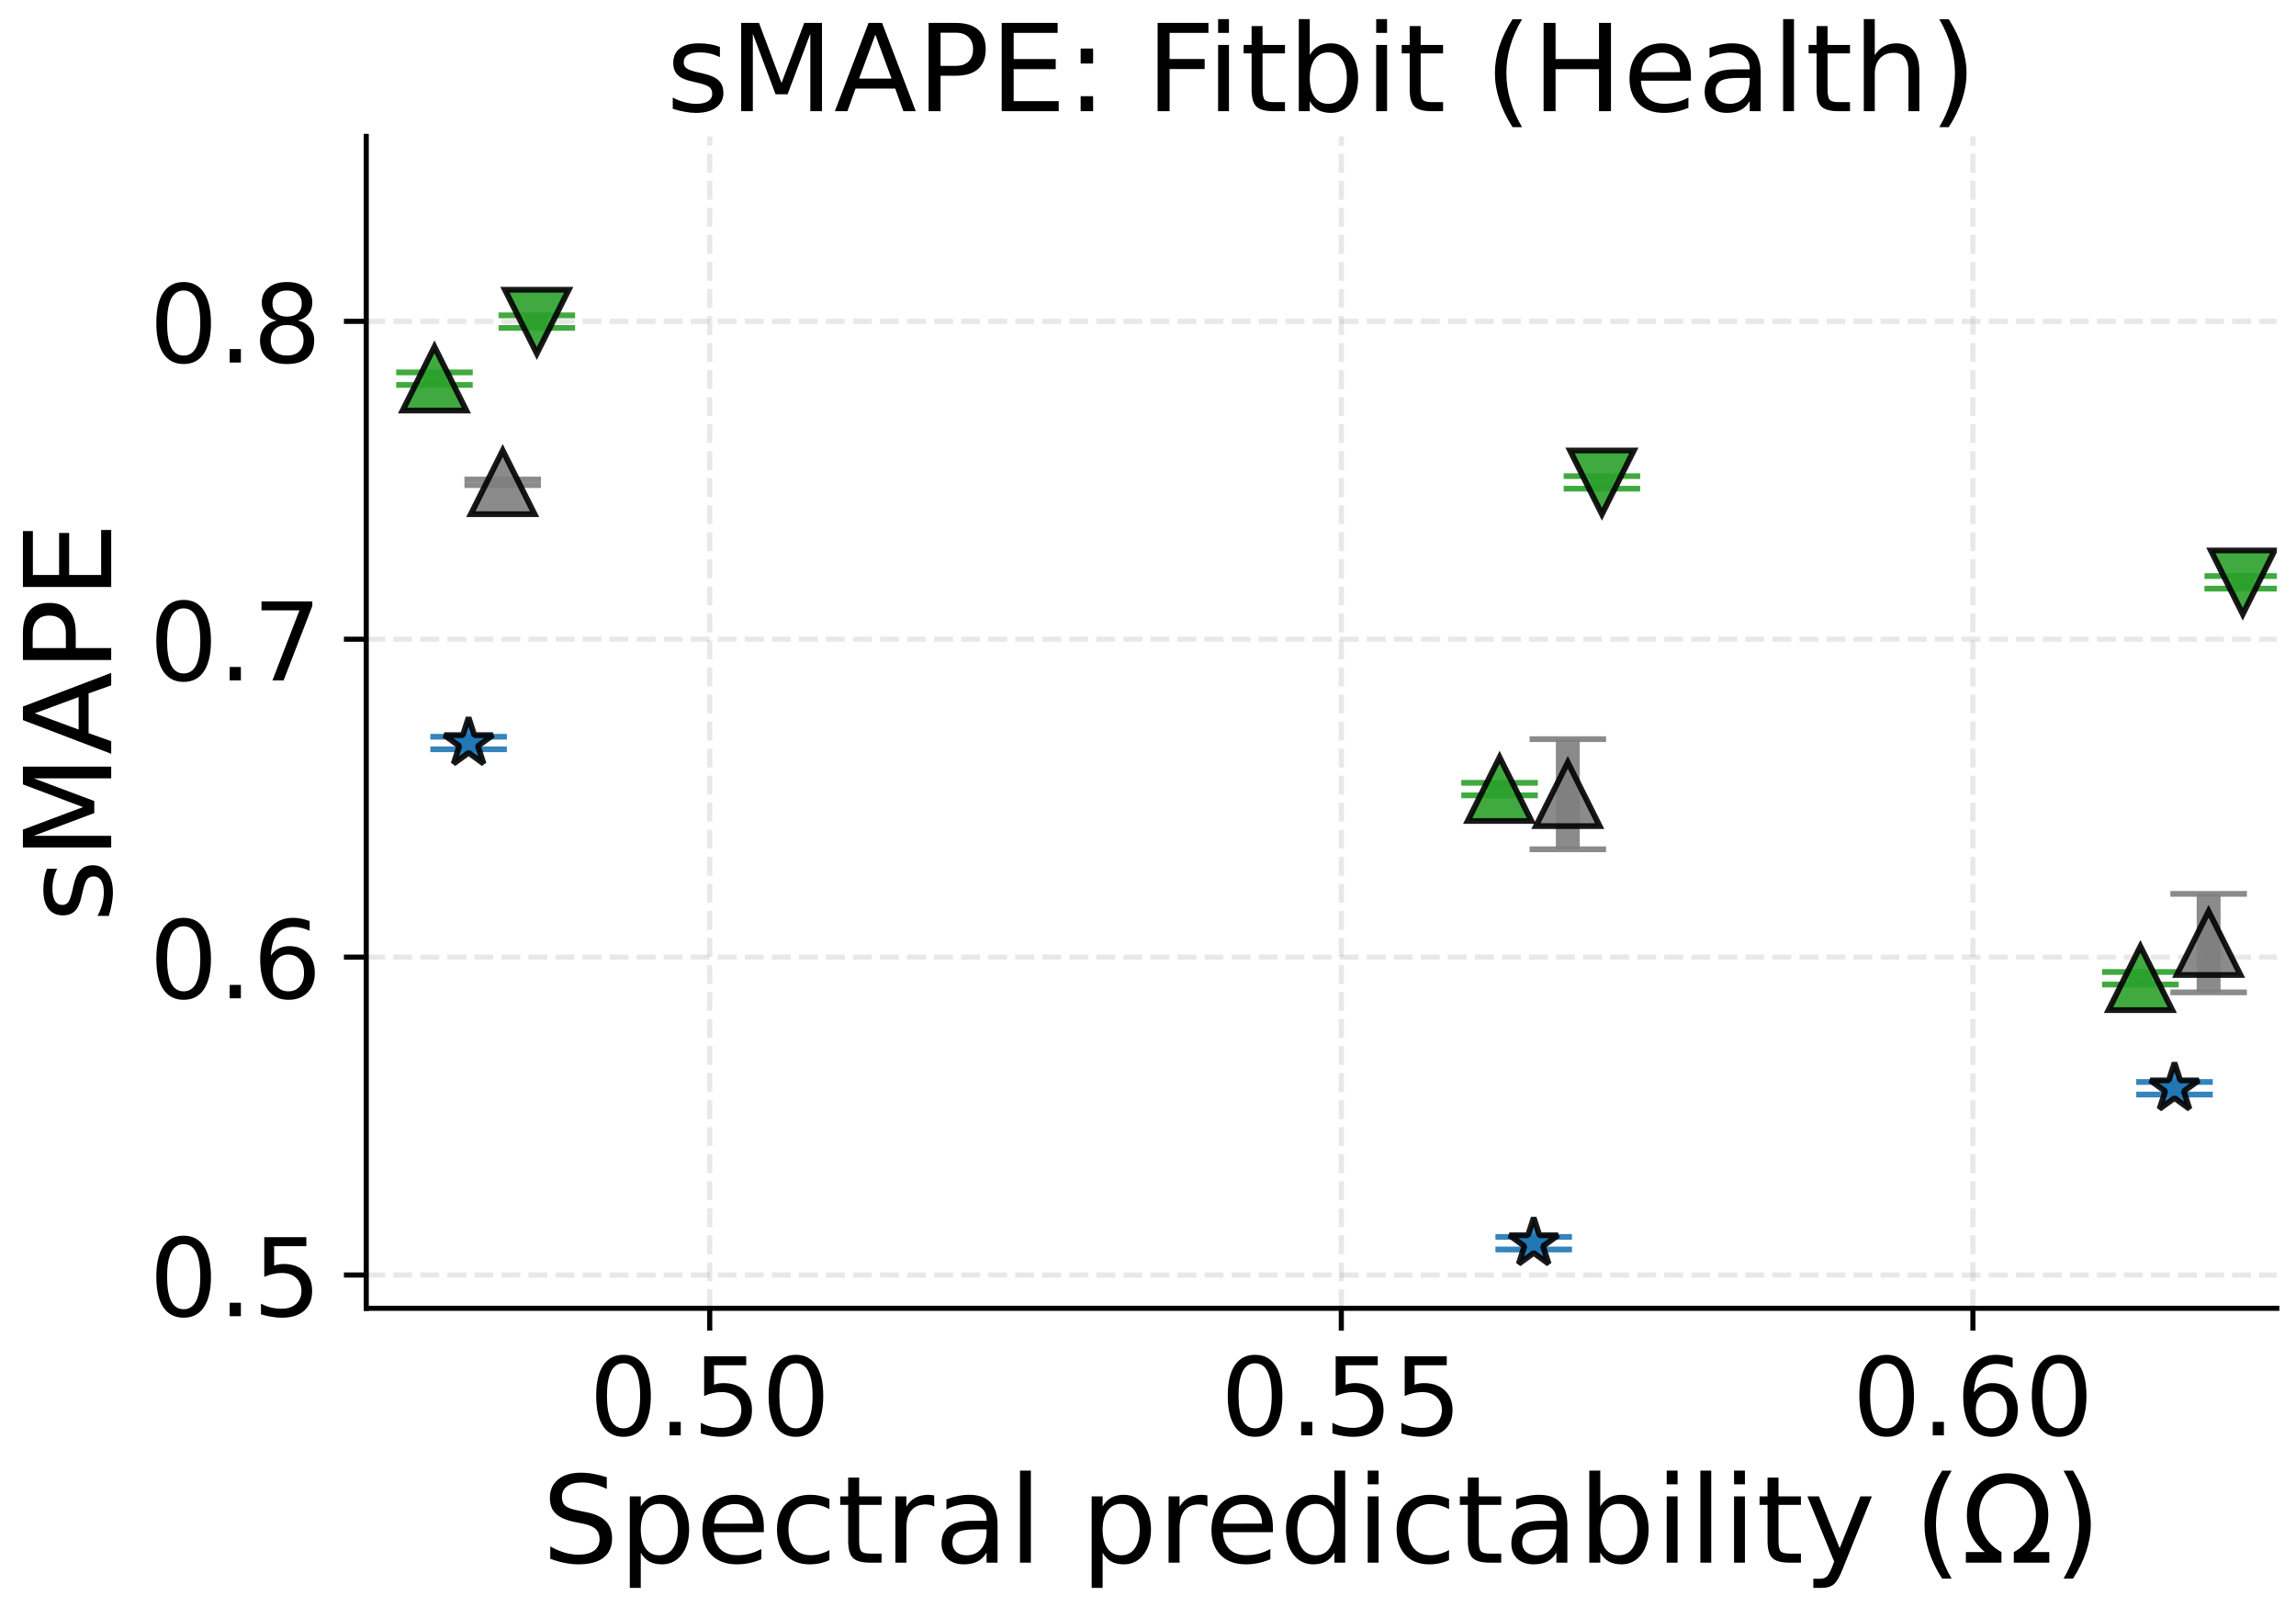
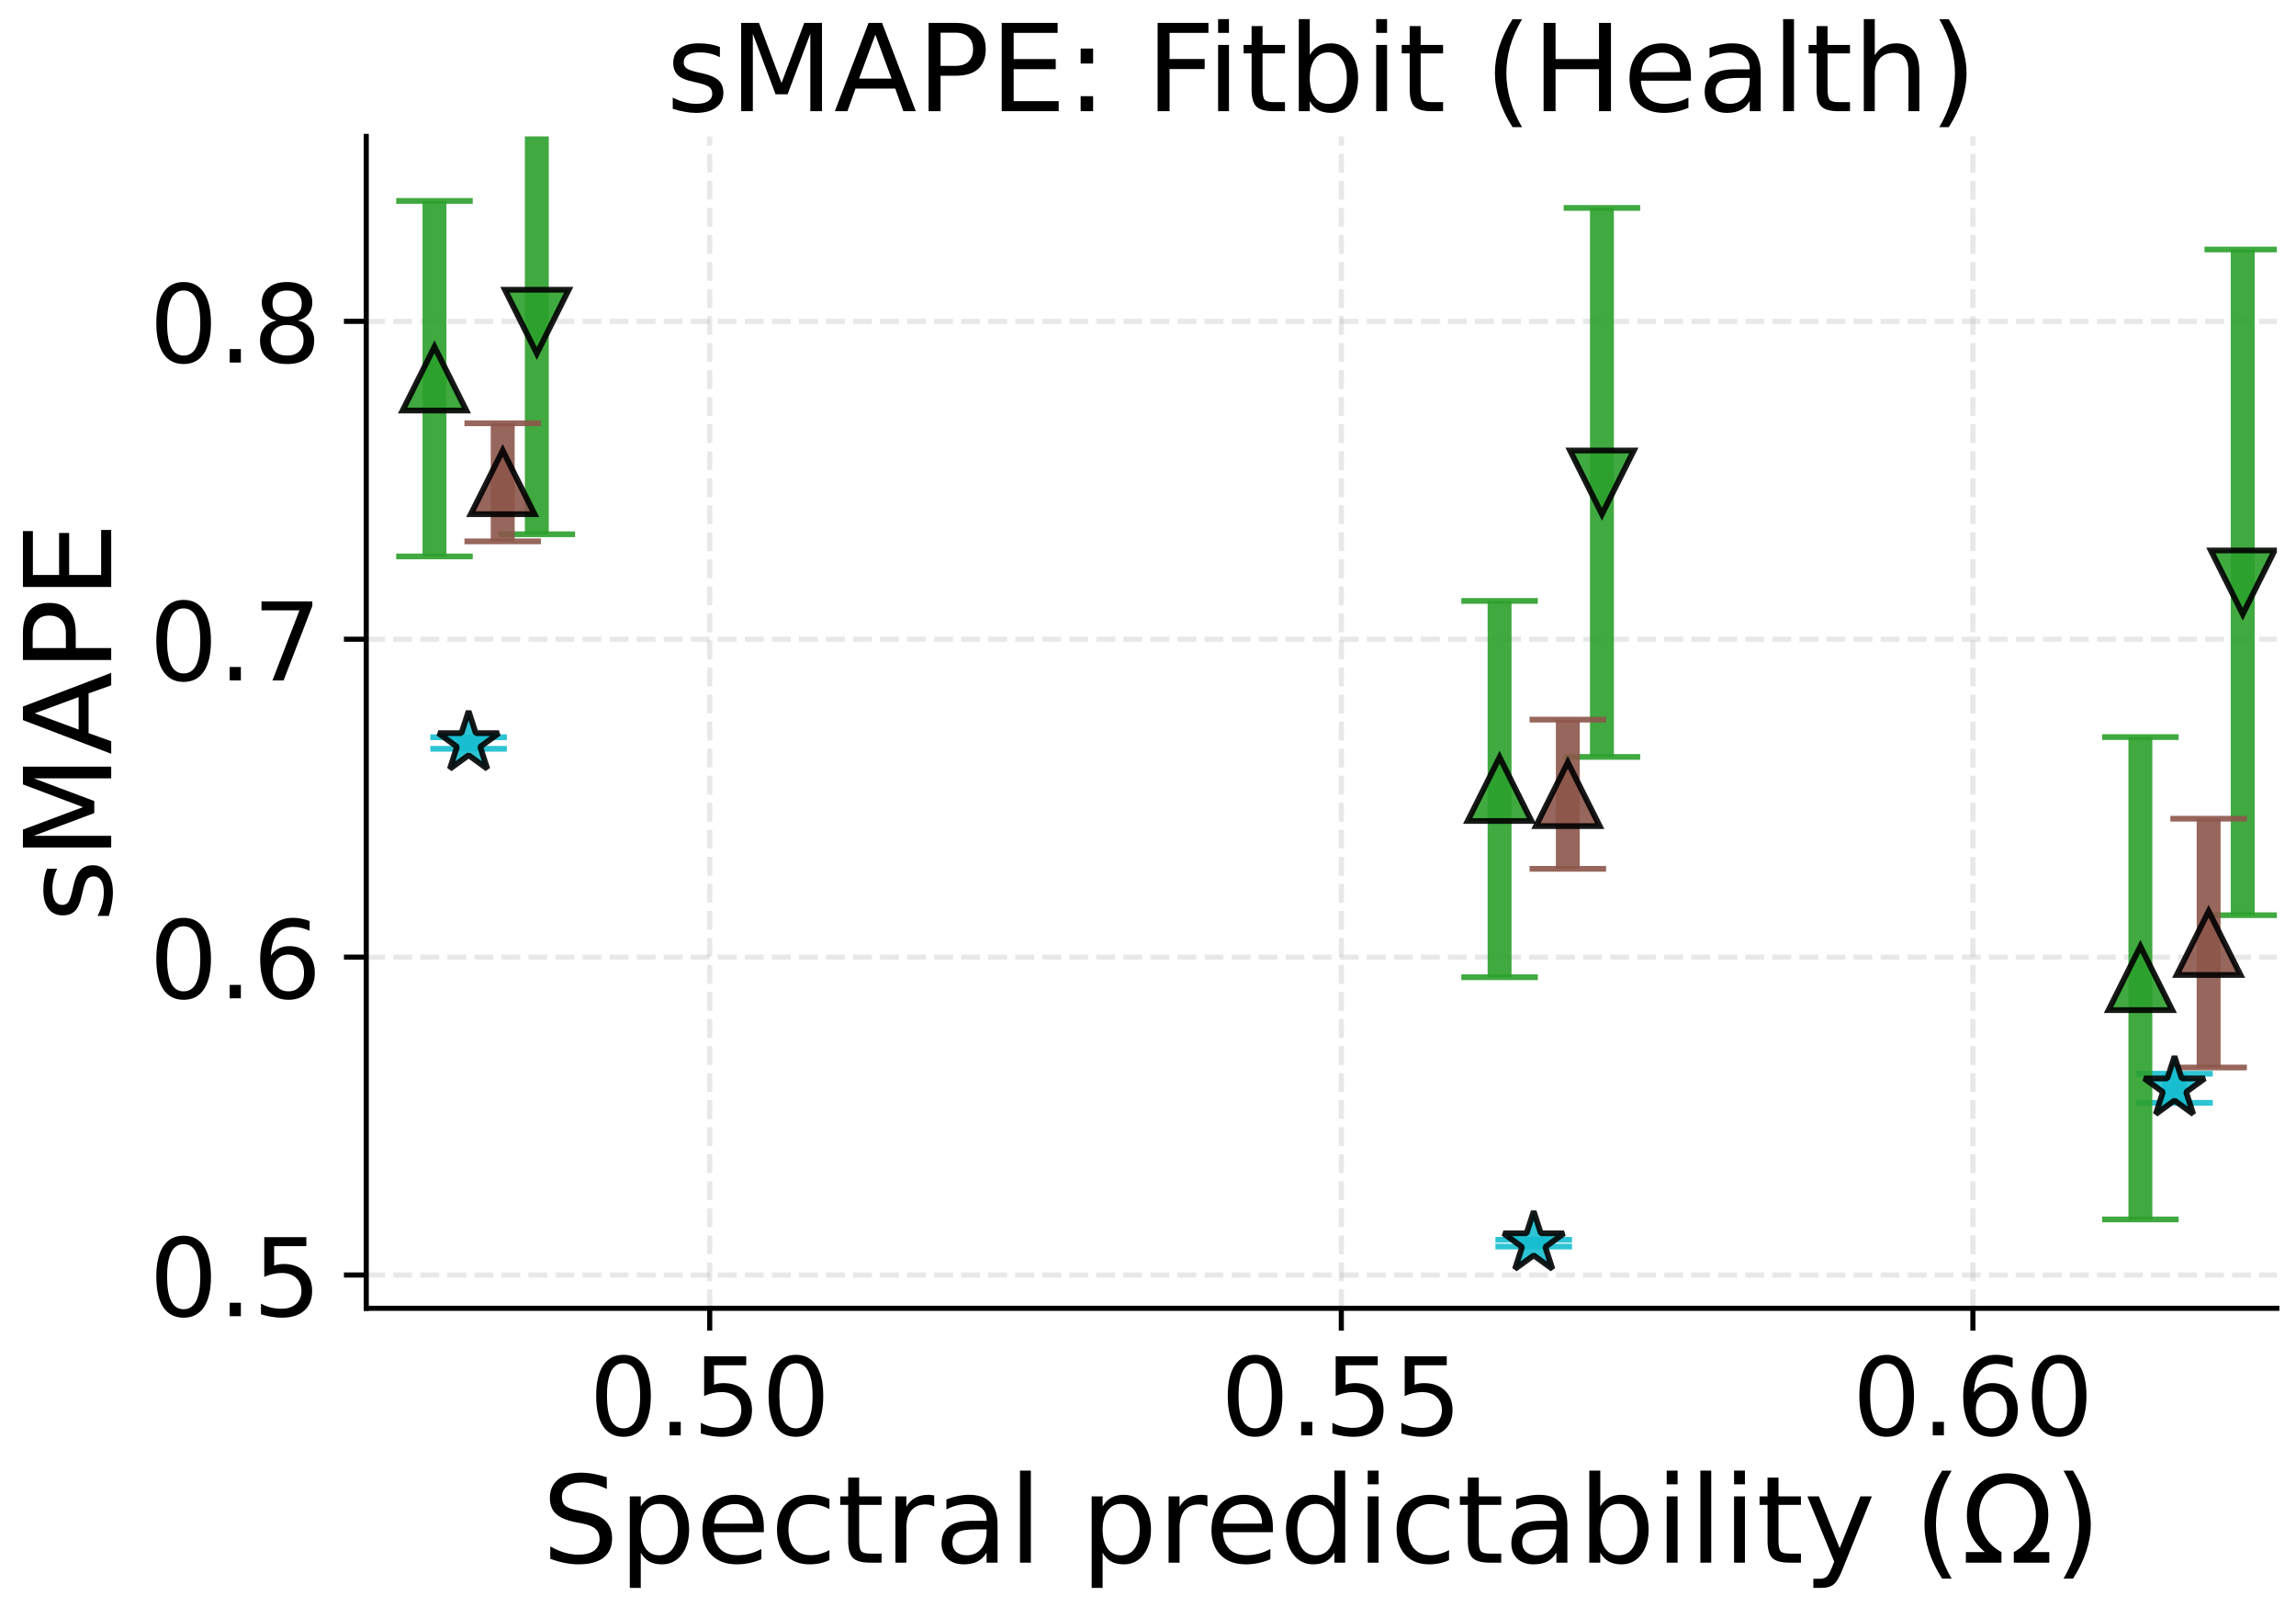
<svg xmlns="http://www.w3.org/2000/svg" xmlns:xlink="http://www.w3.org/1999/xlink" width="360pt" height="252pt" viewBox="0 0 360 252" version="1.1">
  <defs>
    <style type="text/css">*{stroke-linejoin: round; stroke-linecap: butt}</style>
  </defs>
  <g id="figure_1">
    <g id="patch_1">
      <path d="M 0 252  L 360 252  L 360 0  L 0 0  z " style="fill: #ffffff" />
    </g>
    <g id="axes_1">
      <g id="patch_2">
        <path d="M 57.424 205.159  L 357 205.159  L 357 21.389  L 57.424 21.389  z " style="fill: #ffffff" />
      </g>
      <g id="matplotlib.axis_1">
        <g id="xtick_1">
          <g id="line2d_1">
-             <path d="M 111.282 205.159  L 111.282 21.389  " clip-path="url(#p25c23a047a)" style="fill: none; stroke-dasharray: 2.96,1.28; stroke-dashoffset: 0; stroke: #b0b0b0; stroke-opacity: 0.3; stroke-width: 0.8" />
+             <path d="M 111.282 205.159  L 111.282 21.389  " clip-path="url(#p6c8e193298)" style="fill: none; stroke-dasharray: 2.96,1.28; stroke-dashoffset: 0; stroke: #b0b0b0; stroke-opacity: 0.3; stroke-width: 0.8" />
          </g>
          <g id="line2d_2">
            <defs>
-               <path id="mb952ba8c72" d="M 0 0  L 0 3.5  " style="stroke: #000000; stroke-width: 0.8" />
+               <path id="m7d3d516795" d="M 0 0  L 0 3.5  " style="stroke: #000000; stroke-width: 0.8" />
            </defs>
            <g>
-               <use xlink:href="#mb952ba8c72" x="111.282" y="205.159" style="stroke: #000000; stroke-width: 0.8" />
+               <use xlink:href="#m7d3d516795" x="111.282" y="205.159" style="stroke: #000000; stroke-width: 0.8" />
            </g>
          </g>
          <g id="text_1">
            <text style="font: 17px 'DejaVu Sans', 'Bitstream Vera Sans', 'Computer Modern Sans Serif', 'Lucida Grande', 'Verdana', 'Geneva', 'Lucid', 'Arial', 'Helvetica', 'Avant Garde', sans-serif; text-anchor: middle" x="111.282" y="225.076" transform="rotate(-0 111.2821 225.0759)">0.50</text>
          </g>
        </g>
        <g id="xtick_2">
          <g id="line2d_3">
-             <path d="M 210.311 205.159  L 210.311 21.389  " clip-path="url(#p25c23a047a)" style="fill: none; stroke-dasharray: 2.96,1.28; stroke-dashoffset: 0; stroke: #b0b0b0; stroke-opacity: 0.3; stroke-width: 0.8" />
+             <path d="M 210.311 205.159  L 210.311 21.389  " clip-path="url(#p6c8e193298)" style="fill: none; stroke-dasharray: 2.96,1.28; stroke-dashoffset: 0; stroke: #b0b0b0; stroke-opacity: 0.3; stroke-width: 0.8" />
          </g>
          <g id="line2d_4">
            <g>
-               <use xlink:href="#mb952ba8c72" x="210.311" y="205.159" style="stroke: #000000; stroke-width: 0.8" />
+               <use xlink:href="#m7d3d516795" x="210.311" y="205.159" style="stroke: #000000; stroke-width: 0.8" />
            </g>
          </g>
          <g id="text_2">
            <text style="font: 17px 'DejaVu Sans', 'Bitstream Vera Sans', 'Computer Modern Sans Serif', 'Lucida Grande', 'Verdana', 'Geneva', 'Lucid', 'Arial', 'Helvetica', 'Avant Garde', sans-serif; text-anchor: middle" x="210.311" y="225.076" transform="rotate(-0 210.3115 225.0759)">0.55</text>
          </g>
        </g>
        <g id="xtick_3">
          <g id="line2d_5">
-             <path d="M 309.341 205.159  L 309.341 21.389  " clip-path="url(#p25c23a047a)" style="fill: none; stroke-dasharray: 2.96,1.28; stroke-dashoffset: 0; stroke: #b0b0b0; stroke-opacity: 0.3; stroke-width: 0.8" />
+             <path d="M 309.341 205.159  L 309.341 21.389  " clip-path="url(#p6c8e193298)" style="fill: none; stroke-dasharray: 2.96,1.28; stroke-dashoffset: 0; stroke: #b0b0b0; stroke-opacity: 0.3; stroke-width: 0.8" />
          </g>
          <g id="line2d_6">
            <g>
-               <use xlink:href="#mb952ba8c72" x="309.341" y="205.159" style="stroke: #000000; stroke-width: 0.8" />
+               <use xlink:href="#m7d3d516795" x="309.341" y="205.159" style="stroke: #000000; stroke-width: 0.8" />
            </g>
          </g>
          <g id="text_3">
            <text style="font: 17px 'DejaVu Sans', 'Bitstream Vera Sans', 'Computer Modern Sans Serif', 'Lucida Grande', 'Verdana', 'Geneva', 'Lucid', 'Arial', 'Helvetica', 'Avant Garde', sans-serif; text-anchor: middle" x="309.341" y="225.076" transform="rotate(-0 309.3409 225.0759)">0.60</text>
          </g>
        </g>
        <g id="text_4">
          <text style="font: 19px 'DejaVu Sans', 'Bitstream Vera Sans', 'Computer Modern Sans Serif', 'Lucida Grande', 'Verdana', 'Geneva', 'Lucid', 'Arial', 'Helvetica', 'Avant Garde', sans-serif; text-anchor: middle" x="207.212" y="245.048" transform="rotate(-0 207.2119 245.0484)">Spectral predictability (Ω)</text>
        </g>
      </g>
      <g id="matplotlib.axis_2">
        <g id="ytick_1">
          <g id="line2d_7">
-             <path d="M 57.424 199.94  L 357 199.94  " clip-path="url(#p25c23a047a)" style="fill: none; stroke-dasharray: 2.96,1.28; stroke-dashoffset: 0; stroke: #b0b0b0; stroke-opacity: 0.3; stroke-width: 0.8" />
+             <path d="M 57.424 199.94  L 357 199.94  " clip-path="url(#p6c8e193298)" style="fill: none; stroke-dasharray: 2.96,1.28; stroke-dashoffset: 0; stroke: #b0b0b0; stroke-opacity: 0.3; stroke-width: 0.8" />
          </g>
          <g id="line2d_8">
            <defs>
-               <path id="m8e811988d7" d="M 0 0  L -3.5 0  " style="stroke: #000000; stroke-width: 0.8" />
+               <path id="me9ca5d3e56" d="M 0 0  L -3.5 0  " style="stroke: #000000; stroke-width: 0.8" />
            </defs>
            <g>
-               <use xlink:href="#m8e811988d7" x="57.424" y="199.94" style="stroke: #000000; stroke-width: 0.8" />
+               <use xlink:href="#me9ca5d3e56" x="57.424" y="199.94" style="stroke: #000000; stroke-width: 0.8" />
            </g>
          </g>
          <g id="text_5">
            <text style="font: 17px 'DejaVu Sans', 'Bitstream Vera Sans', 'Computer Modern Sans Serif', 'Lucida Grande', 'Verdana', 'Geneva', 'Lucid', 'Arial', 'Helvetica', 'Avant Garde', sans-serif; text-anchor: end" x="50.424" y="206.398" transform="rotate(-0 50.42399 206.3984)">0.5</text>
          </g>
        </g>
        <g id="ytick_2">
          <g id="line2d_9">
-             <path d="M 57.424 150.09  L 357 150.09  " clip-path="url(#p25c23a047a)" style="fill: none; stroke-dasharray: 2.96,1.28; stroke-dashoffset: 0; stroke: #b0b0b0; stroke-opacity: 0.3; stroke-width: 0.8" />
+             <path d="M 57.424 150.09  L 357 150.09  " clip-path="url(#p6c8e193298)" style="fill: none; stroke-dasharray: 2.96,1.28; stroke-dashoffset: 0; stroke: #b0b0b0; stroke-opacity: 0.3; stroke-width: 0.8" />
          </g>
          <g id="line2d_10">
            <g>
-               <use xlink:href="#m8e811988d7" x="57.424" y="150.09" style="stroke: #000000; stroke-width: 0.8" />
+               <use xlink:href="#me9ca5d3e56" x="57.424" y="150.09" style="stroke: #000000; stroke-width: 0.8" />
            </g>
          </g>
          <g id="text_6">
            <text style="font: 17px 'DejaVu Sans', 'Bitstream Vera Sans', 'Computer Modern Sans Serif', 'Lucida Grande', 'Verdana', 'Geneva', 'Lucid', 'Arial', 'Helvetica', 'Avant Garde', sans-serif; text-anchor: end" x="50.424" y="156.549" transform="rotate(-0 50.42399 156.5487)">0.6</text>
          </g>
        </g>
        <g id="ytick_3">
          <g id="line2d_11">
-             <path d="M 57.424 100.24  L 357 100.24  " clip-path="url(#p25c23a047a)" style="fill: none; stroke-dasharray: 2.96,1.28; stroke-dashoffset: 0; stroke: #b0b0b0; stroke-opacity: 0.3; stroke-width: 0.8" />
+             <path d="M 57.424 100.24  L 357 100.24  " clip-path="url(#p6c8e193298)" style="fill: none; stroke-dasharray: 2.96,1.28; stroke-dashoffset: 0; stroke: #b0b0b0; stroke-opacity: 0.3; stroke-width: 0.8" />
          </g>
          <g id="line2d_12">
            <g>
-               <use xlink:href="#m8e811988d7" x="57.424" y="100.24" style="stroke: #000000; stroke-width: 0.8" />
+               <use xlink:href="#me9ca5d3e56" x="57.424" y="100.24" style="stroke: #000000; stroke-width: 0.8" />
            </g>
          </g>
          <g id="text_7">
            <text style="font: 17px 'DejaVu Sans', 'Bitstream Vera Sans', 'Computer Modern Sans Serif', 'Lucida Grande', 'Verdana', 'Geneva', 'Lucid', 'Arial', 'Helvetica', 'Avant Garde', sans-serif; text-anchor: end" x="50.424" y="106.699" transform="rotate(-0 50.42399 106.6991)">0.7</text>
          </g>
        </g>
        <g id="ytick_4">
          <g id="line2d_13">
-             <path d="M 57.424 50.391  L 357 50.391  " clip-path="url(#p25c23a047a)" style="fill: none; stroke-dasharray: 2.96,1.28; stroke-dashoffset: 0; stroke: #b0b0b0; stroke-opacity: 0.3; stroke-width: 0.8" />
+             <path d="M 57.424 50.391  L 357 50.391  " clip-path="url(#p6c8e193298)" style="fill: none; stroke-dasharray: 2.96,1.28; stroke-dashoffset: 0; stroke: #b0b0b0; stroke-opacity: 0.3; stroke-width: 0.8" />
          </g>
          <g id="line2d_14">
            <g>
-               <use xlink:href="#m8e811988d7" x="57.424" y="50.391" style="stroke: #000000; stroke-width: 0.8" />
+               <use xlink:href="#me9ca5d3e56" x="57.424" y="50.391" style="stroke: #000000; stroke-width: 0.8" />
            </g>
          </g>
          <g id="text_8">
            <text style="font: 17px 'DejaVu Sans', 'Bitstream Vera Sans', 'Computer Modern Sans Serif', 'Lucida Grande', 'Verdana', 'Geneva', 'Lucid', 'Arial', 'Helvetica', 'Avant Garde', sans-serif; text-anchor: end" x="50.424" y="56.849" transform="rotate(-0 50.42399 56.84939)">0.8</text>
          </g>
        </g>
        <g id="text_9">
          <text style="font: 19px 'DejaVu Sans', 'Bitstream Vera Sans', 'Computer Modern Sans Serif', 'Lucida Grande', 'Verdana', 'Geneva', 'Lucid', 'Arial', 'Helvetica', 'Avant Garde', sans-serif; text-anchor: middle" x="17.437" y="113.274" transform="rotate(-90 17.43727 113.2736)">sMAPE</text>
        </g>
      </g>
      <g id="patch_3">
        <path d="M 57.424 205.159  L 57.424 21.389  " style="fill: none; stroke: #000000; stroke-width: 0.8; stroke-linejoin: miter; stroke-linecap: square" />
      </g>
      <g id="patch_4">
        <path d="M 57.424 205.159  L 357 205.159  " style="fill: none; stroke: #000000; stroke-width: 0.8; stroke-linejoin: miter; stroke-linecap: square" />
      </g>
      <g id="LineCollection_1">
-         <path d="M 73.473 117.499  L 73.473 115.53  " clip-path="url(#p25c23a047a)" style="fill: none; stroke: #1f77b4; stroke-opacity: 0.9; stroke-width: 3.75" />
+         <path d="M 73.473 117.419  L 73.473 115.611  " clip-path="url(#p6c8e193298)" style="fill: none; stroke: #17becf; stroke-opacity: 0.9; stroke-width: 3.75" />
      </g>
      <g id="line2d_15">
        <defs>
-           <path id="m12e88e8b7a" d="M 6 0  L -6 -0  " style="stroke: #1f77b4; stroke-opacity: 0.9; stroke-width: 0.9" />
-         </defs>
-         <g clip-path="url(#p25c23a047a)">
-           <use xlink:href="#m12e88e8b7a" x="73.473" y="117.499" style="fill: #1f77b4; fill-opacity: 0.9; stroke: #1f77b4; stroke-opacity: 0.9; stroke-width: 0.9" />
+           <path id="m7c6631a14f" d="M 6 0  L -6 -0  " style="stroke: #17becf; stroke-opacity: 0.9; stroke-width: 0.9" />
+         </defs>
+         <g clip-path="url(#p6c8e193298)">
+           <use xlink:href="#m7c6631a14f" x="73.473" y="117.419" style="fill: #17becf; fill-opacity: 0.9; stroke: #17becf; stroke-opacity: 0.9; stroke-width: 0.9" />
        </g>
      </g>
      <g id="line2d_16">
-         <g clip-path="url(#p25c23a047a)">
-           <use xlink:href="#m12e88e8b7a" x="73.473" y="115.53" style="fill: #1f77b4; fill-opacity: 0.9; stroke: #1f77b4; stroke-opacity: 0.9; stroke-width: 0.9" />
+         <g clip-path="url(#p6c8e193298)">
+           <use xlink:href="#m7c6631a14f" x="73.473" y="115.611" style="fill: #17becf; fill-opacity: 0.9; stroke: #17becf; stroke-opacity: 0.9; stroke-width: 0.9" />
        </g>
      </g>
      <g id="LineCollection_2">
-         <path d="M 240.476 195.933  L 240.476 193.964  " clip-path="url(#p25c23a047a)" style="fill: none; stroke: #1f77b4; stroke-opacity: 0.9; stroke-width: 3.75" />
+         <path d="M 240.476 195.481  L 240.476 194.415  " clip-path="url(#p6c8e193298)" style="fill: none; stroke: #17becf; stroke-opacity: 0.9; stroke-width: 3.75" />
      </g>
      <g id="line2d_17">
-         <g clip-path="url(#p25c23a047a)">
-           <use xlink:href="#m12e88e8b7a" x="240.476" y="195.933" style="fill: #1f77b4; fill-opacity: 0.9; stroke: #1f77b4; stroke-opacity: 0.9; stroke-width: 0.9" />
+         <g clip-path="url(#p6c8e193298)">
+           <use xlink:href="#m7c6631a14f" x="240.476" y="195.481" style="fill: #17becf; fill-opacity: 0.9; stroke: #17becf; stroke-opacity: 0.9; stroke-width: 0.9" />
        </g>
      </g>
      <g id="line2d_18">
-         <g clip-path="url(#p25c23a047a)">
-           <use xlink:href="#m12e88e8b7a" x="240.476" y="193.964" style="fill: #1f77b4; fill-opacity: 0.9; stroke: #1f77b4; stroke-opacity: 0.9; stroke-width: 0.9" />
+         <g clip-path="url(#p6c8e193298)">
+           <use xlink:href="#m7c6631a14f" x="240.476" y="194.415" style="fill: #17becf; fill-opacity: 0.9; stroke: #17becf; stroke-opacity: 0.9; stroke-width: 0.9" />
        </g>
      </g>
      <g id="LineCollection_3">
-         <path d="M 340.951 171.639  L 340.951 169.67  " clip-path="url(#p25c23a047a)" style="fill: none; stroke: #1f77b4; stroke-opacity: 0.9; stroke-width: 3.75" />
+         <path d="M 340.951 172.934  L 340.951 168.376  " clip-path="url(#p6c8e193298)" style="fill: none; stroke: #17becf; stroke-opacity: 0.9; stroke-width: 3.75" />
      </g>
      <g id="line2d_19">
-         <g clip-path="url(#p25c23a047a)">
-           <use xlink:href="#m12e88e8b7a" x="340.951" y="171.639" style="fill: #1f77b4; fill-opacity: 0.9; stroke: #1f77b4; stroke-opacity: 0.9; stroke-width: 0.9" />
+         <g clip-path="url(#p6c8e193298)">
+           <use xlink:href="#m7c6631a14f" x="340.951" y="172.934" style="fill: #17becf; fill-opacity: 0.9; stroke: #17becf; stroke-opacity: 0.9; stroke-width: 0.9" />
        </g>
      </g>
      <g id="line2d_20">
-         <g clip-path="url(#p25c23a047a)">
-           <use xlink:href="#m12e88e8b7a" x="340.951" y="169.67" style="fill: #1f77b4; fill-opacity: 0.9; stroke: #1f77b4; stroke-opacity: 0.9; stroke-width: 0.9" />
+         <g clip-path="url(#p6c8e193298)">
+           <use xlink:href="#m7c6631a14f" x="340.951" y="168.376" style="fill: #17becf; fill-opacity: 0.9; stroke: #17becf; stroke-opacity: 0.9; stroke-width: 0.9" />
        </g>
      </g>
      <g id="LineCollection_4">
-         <path d="M 84.172 51.422  L 84.172 49.453  " clip-path="url(#p25c23a047a)" style="fill: none; stroke: #2ca02c; stroke-opacity: 0.9; stroke-width: 3.75" />
+         <path d="M 84.172 83.776  L 84.172 17.098  " clip-path="url(#p6c8e193298)" style="fill: none; stroke: #2ca02c; stroke-opacity: 0.9; stroke-width: 3.75" />
      </g>
      <g id="line2d_21">
        <defs>
-           <path id="m2045f4c084" d="M 6 0  L -6 -0  " style="stroke: #2ca02c; stroke-opacity: 0.9; stroke-width: 0.9" />
-         </defs>
-         <g clip-path="url(#p25c23a047a)">
-           <use xlink:href="#m2045f4c084" x="84.172" y="51.422" style="fill: #2ca02c; fill-opacity: 0.9; stroke: #2ca02c; stroke-opacity: 0.9; stroke-width: 0.9" />
+           <path id="mf961debdb6" d="M 6 0  L -6 -0  " style="stroke: #2ca02c; stroke-opacity: 0.9; stroke-width: 0.9" />
+         </defs>
+         <g clip-path="url(#p6c8e193298)">
+           <use xlink:href="#mf961debdb6" x="84.172" y="83.776" style="fill: #2ca02c; fill-opacity: 0.9; stroke: #2ca02c; stroke-opacity: 0.9; stroke-width: 0.9" />
        </g>
      </g>
      <g id="line2d_22">
-         <g clip-path="url(#p25c23a047a)">
-           <use xlink:href="#m2045f4c084" x="84.172" y="49.453" style="fill: #2ca02c; fill-opacity: 0.9; stroke: #2ca02c; stroke-opacity: 0.9; stroke-width: 0.9" />
+         <g clip-path="url(#p6c8e193298)">
+           <use xlink:href="#mf961debdb6" x="84.172" y="17.098" style="fill: #2ca02c; fill-opacity: 0.9; stroke: #2ca02c; stroke-opacity: 0.9; stroke-width: 0.9" />
        </g>
      </g>
      <g id="LineCollection_5">
-         <path d="M 251.175 76.632  L 251.175 74.663  " clip-path="url(#p25c23a047a)" style="fill: none; stroke: #2ca02c; stroke-opacity: 0.9; stroke-width: 3.75" />
+         <path d="M 251.175 118.696  L 251.175 32.6  " clip-path="url(#p6c8e193298)" style="fill: none; stroke: #2ca02c; stroke-opacity: 0.9; stroke-width: 3.75" />
      </g>
      <g id="line2d_23">
-         <g clip-path="url(#p25c23a047a)">
-           <use xlink:href="#m2045f4c084" x="251.175" y="76.632" style="fill: #2ca02c; fill-opacity: 0.9; stroke: #2ca02c; stroke-opacity: 0.9; stroke-width: 0.9" />
+         <g clip-path="url(#p6c8e193298)">
+           <use xlink:href="#mf961debdb6" x="251.175" y="118.696" style="fill: #2ca02c; fill-opacity: 0.9; stroke: #2ca02c; stroke-opacity: 0.9; stroke-width: 0.9" />
        </g>
      </g>
      <g id="line2d_24">
-         <g clip-path="url(#p25c23a047a)">
-           <use xlink:href="#m2045f4c084" x="251.175" y="74.663" style="fill: #2ca02c; fill-opacity: 0.9; stroke: #2ca02c; stroke-opacity: 0.9; stroke-width: 0.9" />
+         <g clip-path="url(#p6c8e193298)">
+           <use xlink:href="#mf961debdb6" x="251.175" y="32.6" style="fill: #2ca02c; fill-opacity: 0.9; stroke: #2ca02c; stroke-opacity: 0.9; stroke-width: 0.9" />
        </g>
      </g>
      <g id="LineCollection_6">
-         <path d="M 351.65 92.303  L 351.65 90.334  " clip-path="url(#p25c23a047a)" style="fill: none; stroke: #2ca02c; stroke-opacity: 0.9; stroke-width: 3.75" />
+         <path d="M 351.65 143.514  L 351.65 39.124  " clip-path="url(#p6c8e193298)" style="fill: none; stroke: #2ca02c; stroke-opacity: 0.9; stroke-width: 3.75" />
      </g>
      <g id="line2d_25">
-         <g clip-path="url(#p25c23a047a)">
-           <use xlink:href="#m2045f4c084" x="351.65" y="92.303" style="fill: #2ca02c; fill-opacity: 0.9; stroke: #2ca02c; stroke-opacity: 0.9; stroke-width: 0.9" />
+         <g clip-path="url(#p6c8e193298)">
+           <use xlink:href="#mf961debdb6" x="351.65" y="143.514" style="fill: #2ca02c; fill-opacity: 0.9; stroke: #2ca02c; stroke-opacity: 0.9; stroke-width: 0.9" />
        </g>
      </g>
      <g id="line2d_26">
-         <g clip-path="url(#p25c23a047a)">
-           <use xlink:href="#m2045f4c084" x="351.65" y="90.334" style="fill: #2ca02c; fill-opacity: 0.9; stroke: #2ca02c; stroke-opacity: 0.9; stroke-width: 0.9" />
+         <g clip-path="url(#p6c8e193298)">
+           <use xlink:href="#mf961debdb6" x="351.65" y="39.124" style="fill: #2ca02c; fill-opacity: 0.9; stroke: #2ca02c; stroke-opacity: 0.9; stroke-width: 0.9" />
        </g>
      </g>
      <g id="LineCollection_7">
-         <path d="M 68.123 60.365  L 68.123 58.396  " clip-path="url(#p25c23a047a)" style="fill: none; stroke: #2ca02c; stroke-opacity: 0.9; stroke-width: 3.75" />
+         <path d="M 68.123 87.251  L 68.123 31.51  " clip-path="url(#p6c8e193298)" style="fill: none; stroke: #2ca02c; stroke-opacity: 0.9; stroke-width: 3.75" />
      </g>
      <g id="line2d_27">
-         <g clip-path="url(#p25c23a047a)">
-           <use xlink:href="#m2045f4c084" x="68.123" y="60.365" style="fill: #2ca02c; fill-opacity: 0.9; stroke: #2ca02c; stroke-opacity: 0.9; stroke-width: 0.9" />
+         <g clip-path="url(#p6c8e193298)">
+           <use xlink:href="#mf961debdb6" x="68.123" y="87.251" style="fill: #2ca02c; fill-opacity: 0.9; stroke: #2ca02c; stroke-opacity: 0.9; stroke-width: 0.9" />
        </g>
      </g>
      <g id="line2d_28">
-         <g clip-path="url(#p25c23a047a)">
-           <use xlink:href="#m2045f4c084" x="68.123" y="58.396" style="fill: #2ca02c; fill-opacity: 0.9; stroke: #2ca02c; stroke-opacity: 0.9; stroke-width: 0.9" />
+         <g clip-path="url(#p6c8e193298)">
+           <use xlink:href="#mf961debdb6" x="68.123" y="31.51" style="fill: #2ca02c; fill-opacity: 0.9; stroke: #2ca02c; stroke-opacity: 0.9; stroke-width: 0.9" />
        </g>
      </g>
      <g id="LineCollection_8">
-         <path d="M 235.126 124.724  L 235.126 122.755  " clip-path="url(#p25c23a047a)" style="fill: none; stroke: #2ca02c; stroke-opacity: 0.9; stroke-width: 3.75" />
+         <path d="M 235.126 153.242  L 235.126 94.237  " clip-path="url(#p6c8e193298)" style="fill: none; stroke: #2ca02c; stroke-opacity: 0.9; stroke-width: 3.75" />
      </g>
      <g id="line2d_29">
-         <g clip-path="url(#p25c23a047a)">
-           <use xlink:href="#m2045f4c084" x="235.126" y="124.724" style="fill: #2ca02c; fill-opacity: 0.9; stroke: #2ca02c; stroke-opacity: 0.9; stroke-width: 0.9" />
+         <g clip-path="url(#p6c8e193298)">
+           <use xlink:href="#mf961debdb6" x="235.126" y="153.242" style="fill: #2ca02c; fill-opacity: 0.9; stroke: #2ca02c; stroke-opacity: 0.9; stroke-width: 0.9" />
        </g>
      </g>
      <g id="line2d_30">
-         <g clip-path="url(#p25c23a047a)">
-           <use xlink:href="#m2045f4c084" x="235.126" y="122.755" style="fill: #2ca02c; fill-opacity: 0.9; stroke: #2ca02c; stroke-opacity: 0.9; stroke-width: 0.9" />
+         <g clip-path="url(#p6c8e193298)">
+           <use xlink:href="#mf961debdb6" x="235.126" y="94.237" style="fill: #2ca02c; fill-opacity: 0.9; stroke: #2ca02c; stroke-opacity: 0.9; stroke-width: 0.9" />
        </g>
      </g>
      <g id="LineCollection_9">
-         <path d="M 335.601 154.386  L 335.601 152.417  " clip-path="url(#p25c23a047a)" style="fill: none; stroke: #2ca02c; stroke-opacity: 0.9; stroke-width: 3.75" />
+         <path d="M 335.601 191.223  L 335.601 115.581  " clip-path="url(#p6c8e193298)" style="fill: none; stroke: #2ca02c; stroke-opacity: 0.9; stroke-width: 3.75" />
      </g>
      <g id="line2d_31">
-         <g clip-path="url(#p25c23a047a)">
-           <use xlink:href="#m2045f4c084" x="335.601" y="154.386" style="fill: #2ca02c; fill-opacity: 0.9; stroke: #2ca02c; stroke-opacity: 0.9; stroke-width: 0.9" />
+         <g clip-path="url(#p6c8e193298)">
+           <use xlink:href="#mf961debdb6" x="335.601" y="191.223" style="fill: #2ca02c; fill-opacity: 0.9; stroke: #2ca02c; stroke-opacity: 0.9; stroke-width: 0.9" />
        </g>
      </g>
      <g id="line2d_32">
-         <g clip-path="url(#p25c23a047a)">
-           <use xlink:href="#m2045f4c084" x="335.601" y="152.417" style="fill: #2ca02c; fill-opacity: 0.9; stroke: #2ca02c; stroke-opacity: 0.9; stroke-width: 0.9" />
+         <g clip-path="url(#p6c8e193298)">
+           <use xlink:href="#mf961debdb6" x="335.601" y="115.581" style="fill: #2ca02c; fill-opacity: 0.9; stroke: #2ca02c; stroke-opacity: 0.9; stroke-width: 0.9" />
        </g>
      </g>
      <g id="LineCollection_10">
-         <path d="M 78.822 76.074  L 78.822 75.194  " clip-path="url(#p25c23a047a)" style="fill: none; stroke: #7f7f7f; stroke-opacity: 0.9; stroke-width: 3.75" />
+         <path d="M 78.822 84.893  L 78.822 66.375  " clip-path="url(#p6c8e193298)" style="fill: none; stroke: #8c564b; stroke-opacity: 0.9; stroke-width: 3.75" />
      </g>
      <g id="line2d_33">
        <defs>
-           <path id="m5b82a0687c" d="M 6 0  L -6 -0  " style="stroke: #7f7f7f; stroke-opacity: 0.9; stroke-width: 0.9" />
-         </defs>
-         <g clip-path="url(#p25c23a047a)">
-           <use xlink:href="#m5b82a0687c" x="78.822" y="76.074" style="fill: #7f7f7f; fill-opacity: 0.9; stroke: #7f7f7f; stroke-opacity: 0.9; stroke-width: 0.9" />
+           <path id="m2adb192322" d="M 6 0  L -6 -0  " style="stroke: #8c564b; stroke-opacity: 0.9; stroke-width: 0.9" />
+         </defs>
+         <g clip-path="url(#p6c8e193298)">
+           <use xlink:href="#m2adb192322" x="78.822" y="84.893" style="fill: #8c564b; fill-opacity: 0.9; stroke: #8c564b; stroke-opacity: 0.9; stroke-width: 0.9" />
        </g>
      </g>
      <g id="line2d_34">
-         <g clip-path="url(#p25c23a047a)">
-           <use xlink:href="#m5b82a0687c" x="78.822" y="75.194" style="fill: #7f7f7f; fill-opacity: 0.9; stroke: #7f7f7f; stroke-opacity: 0.9; stroke-width: 0.9" />
+         <g clip-path="url(#p6c8e193298)">
+           <use xlink:href="#m2adb192322" x="78.822" y="66.375" style="fill: #8c564b; fill-opacity: 0.9; stroke: #8c564b; stroke-opacity: 0.9; stroke-width: 0.9" />
        </g>
      </g>
      <g id="LineCollection_11">
-         <path d="M 245.825 133.178  L 245.825 115.908  " clip-path="url(#p25c23a047a)" style="fill: none; stroke: #7f7f7f; stroke-opacity: 0.9; stroke-width: 3.75" />
+         <path d="M 245.825 136.241  L 245.825 112.846  " clip-path="url(#p6c8e193298)" style="fill: none; stroke: #8c564b; stroke-opacity: 0.9; stroke-width: 3.75" />
      </g>
      <g id="line2d_35">
-         <g clip-path="url(#p25c23a047a)">
-           <use xlink:href="#m5b82a0687c" x="245.825" y="133.178" style="fill: #7f7f7f; fill-opacity: 0.9; stroke: #7f7f7f; stroke-opacity: 0.9; stroke-width: 0.9" />
+         <g clip-path="url(#p6c8e193298)">
+           <use xlink:href="#m2adb192322" x="245.825" y="136.241" style="fill: #8c564b; fill-opacity: 0.9; stroke: #8c564b; stroke-opacity: 0.9; stroke-width: 0.9" />
        </g>
      </g>
      <g id="line2d_36">
-         <g clip-path="url(#p25c23a047a)">
-           <use xlink:href="#m5b82a0687c" x="245.825" y="115.908" style="fill: #7f7f7f; fill-opacity: 0.9; stroke: #7f7f7f; stroke-opacity: 0.9; stroke-width: 0.9" />
+         <g clip-path="url(#p6c8e193298)">
+           <use xlink:href="#m2adb192322" x="245.825" y="112.846" style="fill: #8c564b; fill-opacity: 0.9; stroke: #8c564b; stroke-opacity: 0.9; stroke-width: 0.9" />
        </g>
      </g>
      <g id="LineCollection_12">
-         <path d="M 346.301 155.619  L 346.301 140.167  " clip-path="url(#p25c23a047a)" style="fill: none; stroke: #7f7f7f; stroke-opacity: 0.9; stroke-width: 3.75" />
+         <path d="M 346.301 167.399  L 346.301 128.386  " clip-path="url(#p6c8e193298)" style="fill: none; stroke: #8c564b; stroke-opacity: 0.9; stroke-width: 3.75" />
      </g>
      <g id="line2d_37">
-         <g clip-path="url(#p25c23a047a)">
-           <use xlink:href="#m5b82a0687c" x="346.301" y="155.619" style="fill: #7f7f7f; fill-opacity: 0.9; stroke: #7f7f7f; stroke-opacity: 0.9; stroke-width: 0.9" />
+         <g clip-path="url(#p6c8e193298)">
+           <use xlink:href="#m2adb192322" x="346.301" y="167.399" style="fill: #8c564b; fill-opacity: 0.9; stroke: #8c564b; stroke-opacity: 0.9; stroke-width: 0.9" />
        </g>
      </g>
      <g id="line2d_38">
-         <g clip-path="url(#p25c23a047a)">
-           <use xlink:href="#m5b82a0687c" x="346.301" y="140.167" style="fill: #7f7f7f; fill-opacity: 0.9; stroke: #7f7f7f; stroke-opacity: 0.9; stroke-width: 0.9" />
+         <g clip-path="url(#p6c8e193298)">
+           <use xlink:href="#m2adb192322" x="346.301" y="128.386" style="fill: #8c564b; fill-opacity: 0.9; stroke: #8c564b; stroke-opacity: 0.9; stroke-width: 0.9" />
        </g>
      </g>
      <g id="text_10">
        <text style="font: 19px 'DejaVu Sans', 'Bitstream Vera Sans', 'Computer Modern Sans Serif', 'Lucida Grande', 'Verdana', 'Geneva', 'Lucid', 'Arial', 'Helvetica', 'Avant Garde', sans-serif; text-anchor: middle" x="207.212" y="17.437" transform="rotate(-0 207.2119 17.43727)">sMAPE: Fitbit (Health)</text>
      </g>
      <g id="line2d_39">
        <defs>
-           <path id="me24cc6ed5d" d="M 0 -4  L -0.898 -1.236  L -3.804 -1.236  L -1.453 0.472  L -2.351 3.236  L -0 1.528  L 2.351 3.236  L 1.453 0.472  L 3.804 -1.236  L 0.898 -1.236  z " style="stroke: #000000; stroke-opacity: 0.9; stroke-width: 0.9; stroke-linejoin: bevel" />
-         </defs>
-         <g clip-path="url(#p25c23a047a)">
-           <use xlink:href="#me24cc6ed5d" x="73.473" y="116.515" style="fill: #1f77b4; fill-opacity: 0.9; stroke: #000000; stroke-opacity: 0.9; stroke-width: 0.9; stroke-linejoin: bevel" />
+           <path id="m6c8c441d0c" d="M 0 -5  L -1.123 -1.545  L -4.755 -1.545  L -1.816 0.59  L -2.939 4.045  L -0 1.91  L 2.939 4.045  L 1.816 0.59  L 4.755 -1.545  L 1.123 -1.545  z " style="stroke: #000000; stroke-opacity: 0.9; stroke-width: 0.9; stroke-linejoin: bevel" />
+         </defs>
+         <g clip-path="url(#p6c8e193298)">
+           <use xlink:href="#m6c8c441d0c" x="73.473" y="116.515" style="fill: #17becf; fill-opacity: 0.9; stroke: #000000; stroke-opacity: 0.9; stroke-width: 0.9; stroke-linejoin: bevel" />
        </g>
      </g>
      <g id="line2d_40">
-         <g clip-path="url(#p25c23a047a)">
-           <use xlink:href="#me24cc6ed5d" x="240.476" y="194.948" style="fill: #1f77b4; fill-opacity: 0.9; stroke: #000000; stroke-opacity: 0.9; stroke-width: 0.9; stroke-linejoin: bevel" />
+         <g clip-path="url(#p6c8e193298)">
+           <use xlink:href="#m6c8c441d0c" x="240.476" y="194.948" style="fill: #17becf; fill-opacity: 0.9; stroke: #000000; stroke-opacity: 0.9; stroke-width: 0.9; stroke-linejoin: bevel" />
        </g>
      </g>
      <g id="line2d_41">
-         <g clip-path="url(#p25c23a047a)">
-           <use xlink:href="#me24cc6ed5d" x="340.951" y="170.655" style="fill: #1f77b4; fill-opacity: 0.9; stroke: #000000; stroke-opacity: 0.9; stroke-width: 0.9; stroke-linejoin: bevel" />
+         <g clip-path="url(#p6c8e193298)">
+           <use xlink:href="#m6c8c441d0c" x="340.951" y="170.655" style="fill: #17becf; fill-opacity: 0.9; stroke: #000000; stroke-opacity: 0.9; stroke-width: 0.9; stroke-linejoin: bevel" />
        </g>
      </g>
      <g id="line2d_42">
        <defs>
-           <path id="m2045541b03" d="M -0 5  L 5 -5  L -5 -5  z " style="stroke: #000000; stroke-opacity: 0.9; stroke-width: 0.9; stroke-linejoin: miter" />
-         </defs>
-         <g clip-path="url(#p25c23a047a)">
-           <use xlink:href="#m2045541b03" x="84.172" y="50.437" style="fill: #2ca02c; fill-opacity: 0.9; stroke: #000000; stroke-opacity: 0.9; stroke-width: 0.9; stroke-linejoin: miter" />
+           <path id="m728b65f77f" d="M -0 5  L 5 -5  L -5 -5  z " style="stroke: #000000; stroke-opacity: 0.9; stroke-width: 0.9; stroke-linejoin: miter" />
+         </defs>
+         <g clip-path="url(#p6c8e193298)">
+           <use xlink:href="#m728b65f77f" x="84.172" y="50.437" style="fill: #2ca02c; fill-opacity: 0.9; stroke: #000000; stroke-opacity: 0.9; stroke-width: 0.9; stroke-linejoin: miter" />
        </g>
      </g>
      <g id="line2d_43">
-         <g clip-path="url(#p25c23a047a)">
-           <use xlink:href="#m2045541b03" x="251.175" y="75.648" style="fill: #2ca02c; fill-opacity: 0.9; stroke: #000000; stroke-opacity: 0.9; stroke-width: 0.9; stroke-linejoin: miter" />
+         <g clip-path="url(#p6c8e193298)">
+           <use xlink:href="#m728b65f77f" x="251.175" y="75.648" style="fill: #2ca02c; fill-opacity: 0.9; stroke: #000000; stroke-opacity: 0.9; stroke-width: 0.9; stroke-linejoin: miter" />
        </g>
      </g>
      <g id="line2d_44">
-         <g clip-path="url(#p25c23a047a)">
-           <use xlink:href="#m2045541b03" x="351.65" y="91.319" style="fill: #2ca02c; fill-opacity: 0.9; stroke: #000000; stroke-opacity: 0.9; stroke-width: 0.9; stroke-linejoin: miter" />
+         <g clip-path="url(#p6c8e193298)">
+           <use xlink:href="#m728b65f77f" x="351.65" y="91.319" style="fill: #2ca02c; fill-opacity: 0.9; stroke: #000000; stroke-opacity: 0.9; stroke-width: 0.9; stroke-linejoin: miter" />
        </g>
      </g>
      <g id="line2d_45">
        <defs>
-           <path id="m06712e9378" d="M 0 -5  L -5 5  L 5 5  z " style="stroke: #000000; stroke-opacity: 0.9; stroke-width: 0.9; stroke-linejoin: miter" />
-         </defs>
-         <g clip-path="url(#p25c23a047a)">
-           <use xlink:href="#m06712e9378" x="68.123" y="59.38" style="fill: #2ca02c; fill-opacity: 0.9; stroke: #000000; stroke-opacity: 0.9; stroke-width: 0.9; stroke-linejoin: miter" />
+           <path id="m74832b0016" d="M 0 -5  L -5 5  L 5 5  z " style="stroke: #000000; stroke-opacity: 0.9; stroke-width: 0.9; stroke-linejoin: miter" />
+         </defs>
+         <g clip-path="url(#p6c8e193298)">
+           <use xlink:href="#m74832b0016" x="68.123" y="59.38" style="fill: #2ca02c; fill-opacity: 0.9; stroke: #000000; stroke-opacity: 0.9; stroke-width: 0.9; stroke-linejoin: miter" />
        </g>
      </g>
      <g id="line2d_46">
-         <g clip-path="url(#p25c23a047a)">
-           <use xlink:href="#m06712e9378" x="235.126" y="123.74" style="fill: #2ca02c; fill-opacity: 0.9; stroke: #000000; stroke-opacity: 0.9; stroke-width: 0.9; stroke-linejoin: miter" />
+         <g clip-path="url(#p6c8e193298)">
+           <use xlink:href="#m74832b0016" x="235.126" y="123.74" style="fill: #2ca02c; fill-opacity: 0.9; stroke: #000000; stroke-opacity: 0.9; stroke-width: 0.9; stroke-linejoin: miter" />
        </g>
      </g>
      <g id="line2d_47">
-         <g clip-path="url(#p25c23a047a)">
-           <use xlink:href="#m06712e9378" x="335.601" y="153.402" style="fill: #2ca02c; fill-opacity: 0.9; stroke: #000000; stroke-opacity: 0.9; stroke-width: 0.9; stroke-linejoin: miter" />
+         <g clip-path="url(#p6c8e193298)">
+           <use xlink:href="#m74832b0016" x="335.601" y="153.402" style="fill: #2ca02c; fill-opacity: 0.9; stroke: #000000; stroke-opacity: 0.9; stroke-width: 0.9; stroke-linejoin: miter" />
        </g>
      </g>
      <g id="line2d_48">
        <defs>
-           <path id="m0b3a7494fa" d="M 0 -5  L -5 5  L 5 5  z " style="stroke: #000000; stroke-opacity: 0.9; stroke-width: 0.9; stroke-linejoin: miter" />
-         </defs>
-         <g clip-path="url(#p25c23a047a)">
-           <use xlink:href="#m0b3a7494fa" x="78.822" y="75.634" style="fill: #7f7f7f; fill-opacity: 0.9; stroke: #000000; stroke-opacity: 0.9; stroke-width: 0.9; stroke-linejoin: miter" />
+           <path id="m76d262b5cc" d="M 0 -5  L -5 5  L 5 5  z " style="stroke: #000000; stroke-opacity: 0.9; stroke-width: 0.9; stroke-linejoin: miter" />
+         </defs>
+         <g clip-path="url(#p6c8e193298)">
+           <use xlink:href="#m76d262b5cc" x="78.822" y="75.634" style="fill: #8c564b; fill-opacity: 0.9; stroke: #000000; stroke-opacity: 0.9; stroke-width: 0.9; stroke-linejoin: miter" />
        </g>
      </g>
      <g id="line2d_49">
-         <g clip-path="url(#p25c23a047a)">
-           <use xlink:href="#m0b3a7494fa" x="245.825" y="124.543" style="fill: #7f7f7f; fill-opacity: 0.9; stroke: #000000; stroke-opacity: 0.9; stroke-width: 0.9; stroke-linejoin: miter" />
+         <g clip-path="url(#p6c8e193298)">
+           <use xlink:href="#m76d262b5cc" x="245.825" y="124.543" style="fill: #8c564b; fill-opacity: 0.9; stroke: #000000; stroke-opacity: 0.9; stroke-width: 0.9; stroke-linejoin: miter" />
        </g>
      </g>
      <g id="line2d_50">
-         <g clip-path="url(#p25c23a047a)">
-           <use xlink:href="#m0b3a7494fa" x="346.301" y="147.893" style="fill: #7f7f7f; fill-opacity: 0.9; stroke: #000000; stroke-opacity: 0.9; stroke-width: 0.9; stroke-linejoin: miter" />
+         <g clip-path="url(#p6c8e193298)">
+           <use xlink:href="#m76d262b5cc" x="346.301" y="147.893" style="fill: #8c564b; fill-opacity: 0.9; stroke: #000000; stroke-opacity: 0.9; stroke-width: 0.9; stroke-linejoin: miter" />
        </g>
      </g>
    </g>
  </g>
  <defs>
-     <clipPath id="p25c23a047a">
+     <clipPath id="p6c8e193298">
      <rect x="57.424" y="21.389" width="299.576" height="183.77" />
    </clipPath>
  </defs>
</svg>
